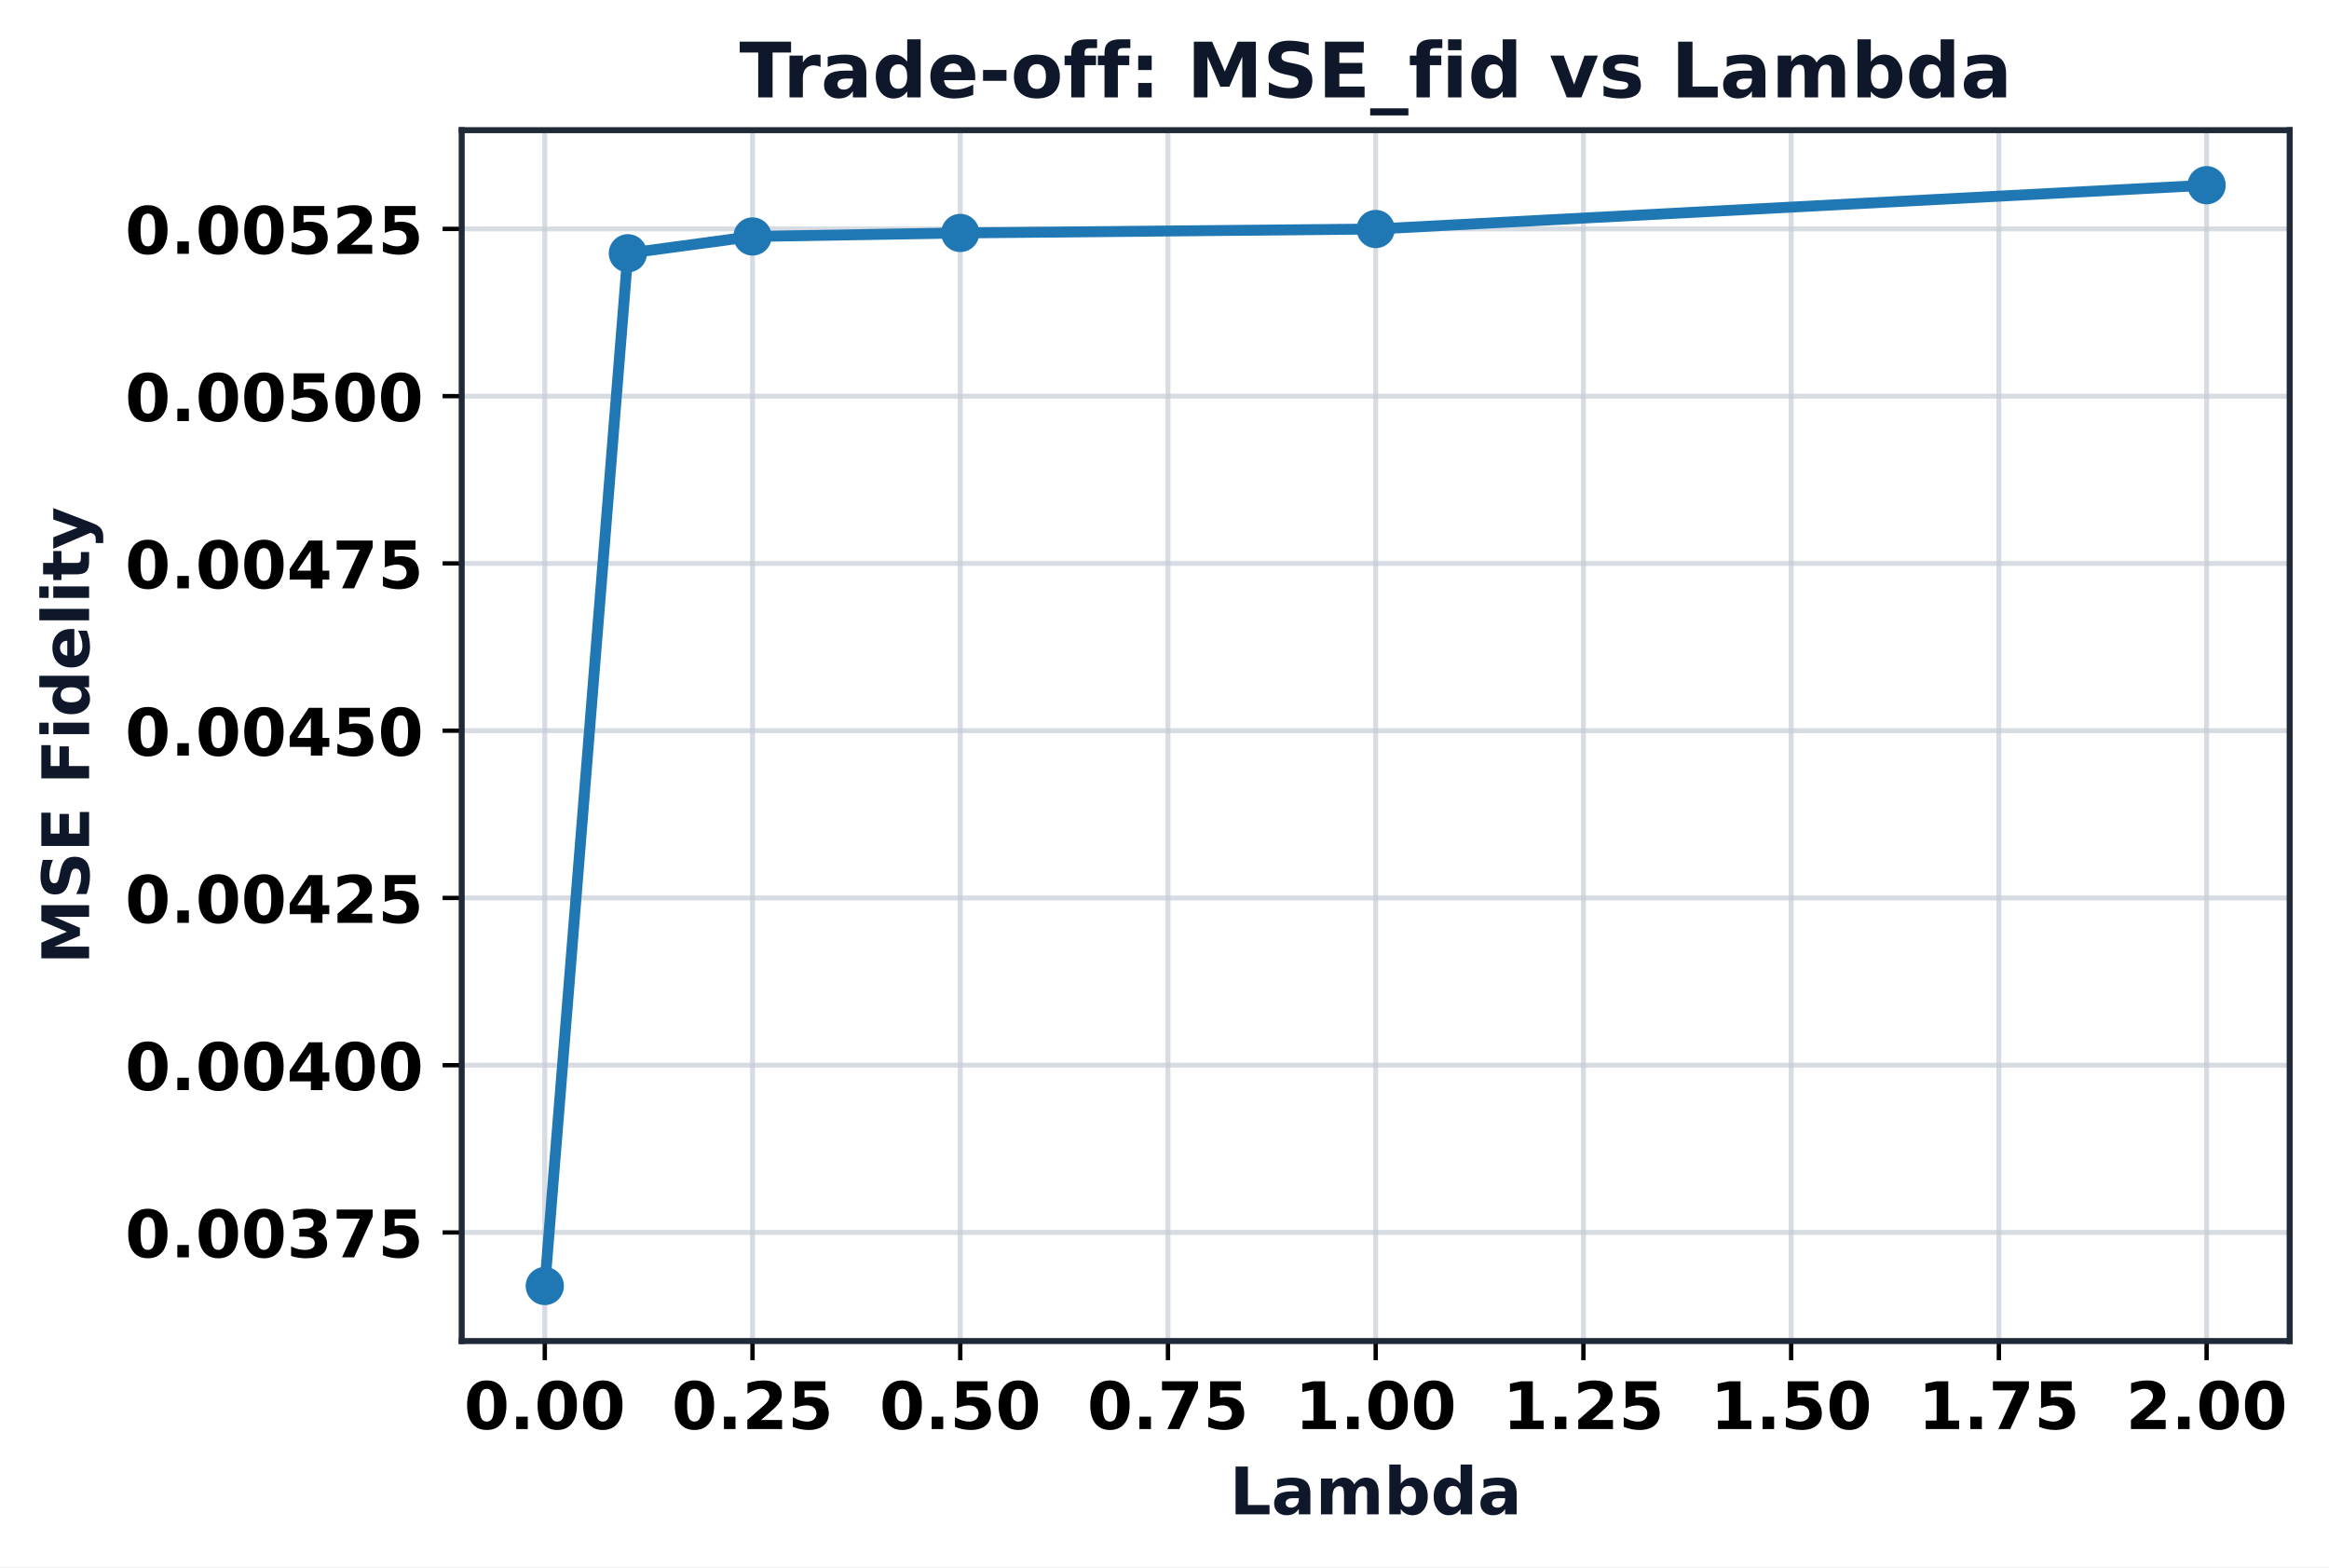
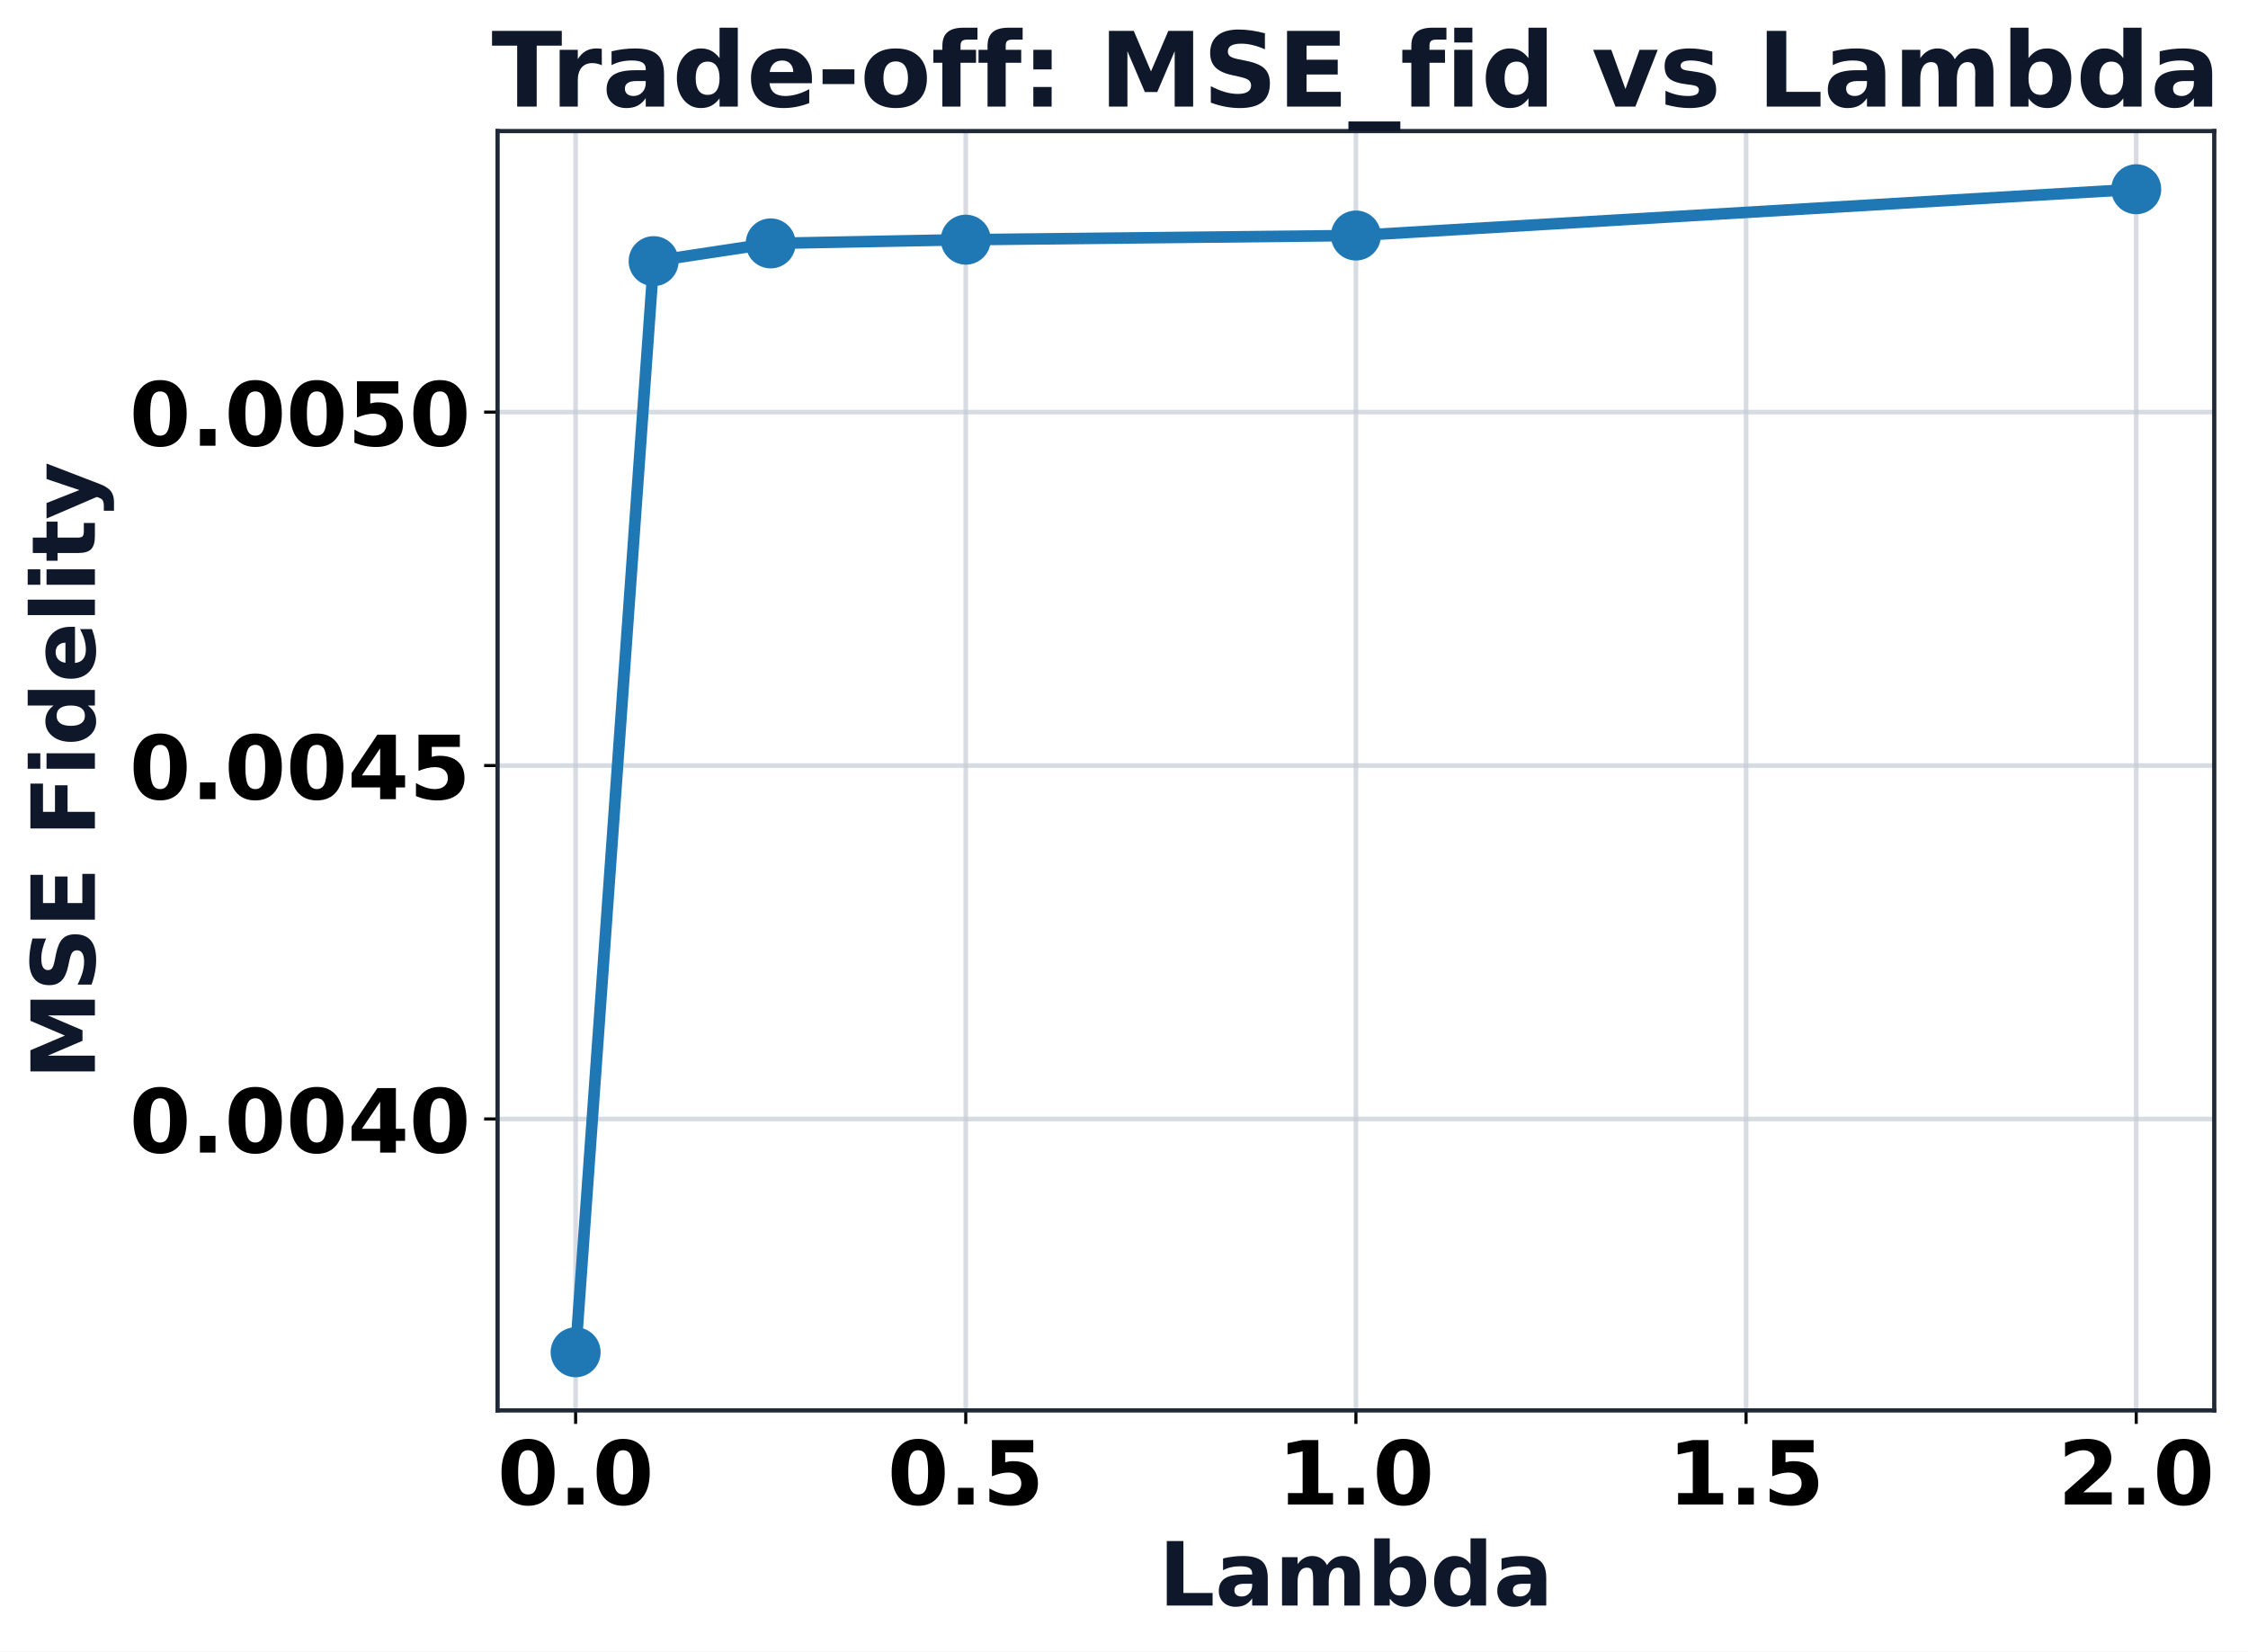
- <svg xmlns="http://www.w3.org/2000/svg" xmlns:xlink="http://www.w3.org/1999/xlink" width="426.562pt" height="287.025pt" viewBox="0 0 426.562 287.025" version="1.1">
+ <svg xmlns="http://www.w3.org/2000/svg" xmlns:xlink="http://www.w3.org/1999/xlink" width="584.566pt" height="429.441pt" viewBox="0 0 584.566 429.441" version="1.1">
  <defs>
    <style type="text/css">*{stroke-linejoin: round; stroke-linecap: butt}</style>
  </defs>
  <g id="figure_1">
    <g id="patch_1">
-       <path d="M 0 287.025  L 426.562 287.025  L 426.562 0  L 0 0  z " style="fill: #ffffff" />
+       <path d="M 0 429.441  L 584.566 429.441  L 584.566 0  L 0 0  z " style="fill: #ffffff" />
    </g>
    <g id="axes_1">
      <g id="patch_2">
-         <path d="M 84.562 245.598  L 419.362 245.598  L 419.362 23.838  L 84.562 23.838  z " style="fill: #ffffff" />
+         <path d="M 129.391 366.722  L 575.791 366.722  L 575.791 34.082  L 129.391 34.082  z " style="fill: #ffffff" />
      </g>
      <g id="matplotlib.axis_1">
        <g id="xtick_1">
          <g id="line2d_1">
-             <path d="M 99.78 245.598  L 99.78 23.838  " clip-path="url(#p4b51db85ae)" style="fill: none; stroke: #c7ccd6; stroke-opacity: 0.7; stroke-width: 0.9; stroke-linecap: square" />
+             <path d="M 149.682 366.722  L 149.682 34.082  " clip-path="url(#p6dc5adf697)" style="fill: none; stroke: #c7ccd6; stroke-opacity: 0.7; stroke-width: 1.2; stroke-linecap: square" />
          </g>
          <g id="line2d_2">
            <defs>
-               <path id="m87df1911d0" d="M 0 0  L 0 3.5  " style="stroke: #000000; stroke-width: 0.8" />
+               <path id="mb3f5d8e311" d="M 0 0  L 0 3.5  " style="stroke: #000000; stroke-width: 0.8" />
            </defs>
            <g>
-               <use xlink:href="#m87df1911d0" x="99.78" y="245.598" style="stroke: #000000; stroke-width: 0.8" />
+               <use xlink:href="#mb3f5d8e311" x="149.682" y="366.722" style="stroke: #000000; stroke-width: 0.8" />
            </g>
          </g>
          <g id="text_1">
-             <g transform="translate(84.97693 261.7159) scale(0.12 -0.12)">
+             <g transform="translate(129.3104 391.1983) scale(0.23 -0.23)">
              <defs>
                <path id="DejaVuSans-Bold-30" d="M 2944 2338  Q 2944 3213 2780 3570  Q 2616 3928 2228 3928  Q 1841 3928 1675 3570  Q 1509 3213 1509 2338  Q 1509 1453 1675 1090  Q 1841 728 2228 728  Q 2613 728 2778 1090  Q 2944 1453 2944 2338  z M 4147 2328  Q 4147 1169 3647 539  Q 3147 -91 2228 -91  Q 1306 -91 806 539  Q 306 1169 306 2328  Q 306 3491 806 4120  Q 1306 4750 2228 4750  Q 3147 4750 3647 4120  Q 4147 3491 4147 2328  z " transform="scale(0.015625)" />
                <path id="DejaVuSans-Bold-2e" d="M 653 1209  L 1778 1209  L 1778 0  L 653 0  L 653 1209  z " transform="scale(0.015625)" />
              </defs>
              <use xlink:href="#DejaVuSans-Bold-30" />
              <use xlink:href="#DejaVuSans-Bold-2e" transform="translate(69.58008 0)" />
              <use xlink:href="#DejaVuSans-Bold-30" transform="translate(107.5684 0)" />
-               <use xlink:href="#DejaVuSans-Bold-30" transform="translate(177.1484 0)" />
            </g>
          </g>
        </g>
        <g id="xtick_2">
          <g id="line2d_3">
-             <path d="M 137.826 245.598  L 137.826 23.838  " clip-path="url(#p4b51db85ae)" style="fill: none; stroke: #c7ccd6; stroke-opacity: 0.7; stroke-width: 0.9; stroke-linecap: square" />
+             <path d="M 251.136 366.722  L 251.136 34.082  " clip-path="url(#p6dc5adf697)" style="fill: none; stroke: #c7ccd6; stroke-opacity: 0.7; stroke-width: 1.2; stroke-linecap: square" />
          </g>
          <g id="line2d_4">
            <g>
-               <use xlink:href="#m87df1911d0" x="137.826" y="245.598" style="stroke: #000000; stroke-width: 0.8" />
+               <use xlink:href="#mb3f5d8e311" x="251.136" y="366.722" style="stroke: #000000; stroke-width: 0.8" />
            </g>
          </g>
          <g id="text_2">
-             <g transform="translate(123.0224 261.7159) scale(0.12 -0.12)">
-               <defs>
-                 <path id="DejaVuSans-Bold-32" d="M 1844 884  L 3897 884  L 3897 0  L 506 0  L 506 884  L 2209 2388  Q 2438 2594 2547 2791  Q 2656 2988 2656 3200  Q 2656 3528 2436 3728  Q 2216 3928 1850 3928  Q 1569 3928 1234 3808  Q 900 3688 519 3450  L 519 4475  Q 925 4609 1322 4679  Q 1719 4750 2100 4750  Q 2938 4750 3402 4381  Q 3866 4013 3866 3353  Q 3866 2972 3669 2642  Q 3472 2313 2841 1759  L 1844 884  z " transform="scale(0.015625)" />
+             <g transform="translate(230.7649 391.1983) scale(0.23 -0.23)">
+               <defs>
                <path id="DejaVuSans-Bold-35" d="M 678 4666  L 3669 4666  L 3669 3781  L 1638 3781  L 1638 3059  Q 1775 3097 1914 3117  Q 2053 3138 2203 3138  Q 3056 3138 3531 2711  Q 4006 2284 4006 1522  Q 4006 766 3489 337  Q 2972 -91 2053 -91  Q 1656 -91 1267 -14  Q 878 63 494 219  L 494 1166  Q 875 947 1217 837  Q 1559 728 1863 728  Q 2300 728 2551 942  Q 2803 1156 2803 1522  Q 2803 1891 2551 2103  Q 2300 2316 1863 2316  Q 1603 2316 1309 2248  Q 1016 2181 678 2041  L 678 4666  z " transform="scale(0.015625)" />
              </defs>
              <use xlink:href="#DejaVuSans-Bold-30" />
              <use xlink:href="#DejaVuSans-Bold-2e" transform="translate(69.58008 0)" />
-               <use xlink:href="#DejaVuSans-Bold-32" transform="translate(107.5684 0)" />
-               <use xlink:href="#DejaVuSans-Bold-35" transform="translate(177.1484 0)" />
+               <use xlink:href="#DejaVuSans-Bold-35" transform="translate(107.5684 0)" />
            </g>
          </g>
        </g>
        <g id="xtick_3">
          <g id="line2d_5">
-             <path d="M 175.871 245.598  L 175.871 23.838  " clip-path="url(#p4b51db85ae)" style="fill: none; stroke: #c7ccd6; stroke-opacity: 0.7; stroke-width: 0.9; stroke-linecap: square" />
+             <path d="M 352.591 366.722  L 352.591 34.082  " clip-path="url(#p6dc5adf697)" style="fill: none; stroke: #c7ccd6; stroke-opacity: 0.7; stroke-width: 1.2; stroke-linecap: square" />
          </g>
          <g id="line2d_6">
            <g>
-               <use xlink:href="#m87df1911d0" x="175.871" y="245.598" style="stroke: #000000; stroke-width: 0.8" />
+               <use xlink:href="#mb3f5d8e311" x="352.591" y="366.722" style="stroke: #000000; stroke-width: 0.8" />
            </g>
          </g>
          <g id="text_3">
-             <g transform="translate(161.0678 261.7159) scale(0.12 -0.12)">
-               <use xlink:href="#DejaVuSans-Bold-30" />
-               <use xlink:href="#DejaVuSans-Bold-2e" transform="translate(69.58008 0)" />
-               <use xlink:href="#DejaVuSans-Bold-35" transform="translate(107.5684 0)" />
-               <use xlink:href="#DejaVuSans-Bold-30" transform="translate(177.1484 0)" />
+             <g transform="translate(332.2195 391.1983) scale(0.23 -0.23)">
+               <defs>
+                 <path id="DejaVuSans-Bold-31" d="M 750 831  L 1813 831  L 1813 3847  L 722 3622  L 722 4441  L 1806 4666  L 2950 4666  L 2950 831  L 4013 831  L 4013 0  L 750 0  L 750 831  z " transform="scale(0.015625)" />
+               </defs>
+               <use xlink:href="#DejaVuSans-Bold-31" />
+               <use xlink:href="#DejaVuSans-Bold-2e" transform="translate(69.58008 0)" />
+               <use xlink:href="#DejaVuSans-Bold-30" transform="translate(107.5684 0)" />
            </g>
          </g>
        </g>
        <g id="xtick_4">
          <g id="line2d_7">
-             <path d="M 213.916 245.598  L 213.916 23.838  " clip-path="url(#p4b51db85ae)" style="fill: none; stroke: #c7ccd6; stroke-opacity: 0.7; stroke-width: 0.9; stroke-linecap: square" />
+             <path d="M 454.045 366.722  L 454.045 34.082  " clip-path="url(#p6dc5adf697)" style="fill: none; stroke: #c7ccd6; stroke-opacity: 0.7; stroke-width: 1.2; stroke-linecap: square" />
          </g>
          <g id="line2d_8">
            <g>
-               <use xlink:href="#m87df1911d0" x="213.916" y="245.598" style="stroke: #000000; stroke-width: 0.8" />
+               <use xlink:href="#mb3f5d8e311" x="454.045" y="366.722" style="stroke: #000000; stroke-width: 0.8" />
            </g>
          </g>
          <g id="text_4">
-             <g transform="translate(199.1133 261.7159) scale(0.12 -0.12)">
-               <defs>
-                 <path id="DejaVuSans-Bold-37" d="M 428 4666  L 3944 4666  L 3944 3988  L 2125 0  L 953 0  L 2675 3781  L 428 3781  L 428 4666  z " transform="scale(0.015625)" />
-               </defs>
-               <use xlink:href="#DejaVuSans-Bold-30" />
-               <use xlink:href="#DejaVuSans-Bold-2e" transform="translate(69.58008 0)" />
-               <use xlink:href="#DejaVuSans-Bold-37" transform="translate(107.5684 0)" />
-               <use xlink:href="#DejaVuSans-Bold-35" transform="translate(177.1484 0)" />
+             <g transform="translate(433.674 391.1983) scale(0.23 -0.23)">
+               <use xlink:href="#DejaVuSans-Bold-31" />
+               <use xlink:href="#DejaVuSans-Bold-2e" transform="translate(69.58008 0)" />
+               <use xlink:href="#DejaVuSans-Bold-35" transform="translate(107.5684 0)" />
            </g>
          </g>
        </g>
        <g id="xtick_5">
          <g id="line2d_9">
-             <path d="M 251.962 245.598  L 251.962 23.838  " clip-path="url(#p4b51db85ae)" style="fill: none; stroke: #c7ccd6; stroke-opacity: 0.7; stroke-width: 0.9; stroke-linecap: square" />
+             <path d="M 555.5 366.722  L 555.5 34.082  " clip-path="url(#p6dc5adf697)" style="fill: none; stroke: #c7ccd6; stroke-opacity: 0.7; stroke-width: 1.2; stroke-linecap: square" />
          </g>
          <g id="line2d_10">
            <g>
-               <use xlink:href="#m87df1911d0" x="251.962" y="245.598" style="stroke: #000000; stroke-width: 0.8" />
+               <use xlink:href="#mb3f5d8e311" x="555.5" y="366.722" style="stroke: #000000; stroke-width: 0.8" />
            </g>
          </g>
          <g id="text_5">
-             <g transform="translate(237.1587 261.7159) scale(0.12 -0.12)">
-               <defs>
-                 <path id="DejaVuSans-Bold-31" d="M 750 831  L 1813 831  L 1813 3847  L 722 3622  L 722 4441  L 1806 4666  L 2950 4666  L 2950 831  L 4013 831  L 4013 0  L 750 0  L 750 831  z " transform="scale(0.015625)" />
-               </defs>
-               <use xlink:href="#DejaVuSans-Bold-31" />
-               <use xlink:href="#DejaVuSans-Bold-2e" transform="translate(69.58008 0)" />
-               <use xlink:href="#DejaVuSans-Bold-30" transform="translate(107.5684 0)" />
-               <use xlink:href="#DejaVuSans-Bold-30" transform="translate(177.1484 0)" />
-             </g>
-           </g>
-         </g>
-         <g id="xtick_6">
-           <g id="line2d_11">
-             <path d="M 290.007 245.598  L 290.007 23.838  " clip-path="url(#p4b51db85ae)" style="fill: none; stroke: #c7ccd6; stroke-opacity: 0.7; stroke-width: 0.9; stroke-linecap: square" />
-           </g>
-           <g id="line2d_12">
-             <g>
-               <use xlink:href="#m87df1911d0" x="290.007" y="245.598" style="stroke: #000000; stroke-width: 0.8" />
-             </g>
-           </g>
-           <g id="text_6">
-             <g transform="translate(275.2042 261.7159) scale(0.12 -0.12)">
-               <use xlink:href="#DejaVuSans-Bold-31" />
-               <use xlink:href="#DejaVuSans-Bold-2e" transform="translate(69.58008 0)" />
-               <use xlink:href="#DejaVuSans-Bold-32" transform="translate(107.5684 0)" />
-               <use xlink:href="#DejaVuSans-Bold-35" transform="translate(177.1484 0)" />
-             </g>
-           </g>
-         </g>
-         <g id="xtick_7">
-           <g id="line2d_13">
-             <path d="M 328.053 245.598  L 328.053 23.838  " clip-path="url(#p4b51db85ae)" style="fill: none; stroke: #c7ccd6; stroke-opacity: 0.7; stroke-width: 0.9; stroke-linecap: square" />
-           </g>
-           <g id="line2d_14">
-             <g>
-               <use xlink:href="#m87df1911d0" x="328.053" y="245.598" style="stroke: #000000; stroke-width: 0.8" />
-             </g>
-           </g>
-           <g id="text_7">
-             <g transform="translate(313.2497 261.7159) scale(0.12 -0.12)">
-               <use xlink:href="#DejaVuSans-Bold-31" />
-               <use xlink:href="#DejaVuSans-Bold-2e" transform="translate(69.58008 0)" />
-               <use xlink:href="#DejaVuSans-Bold-35" transform="translate(107.5684 0)" />
-               <use xlink:href="#DejaVuSans-Bold-30" transform="translate(177.1484 0)" />
-             </g>
-           </g>
-         </g>
-         <g id="xtick_8">
-           <g id="line2d_15">
-             <path d="M 366.098 245.598  L 366.098 23.838  " clip-path="url(#p4b51db85ae)" style="fill: none; stroke: #c7ccd6; stroke-opacity: 0.7; stroke-width: 0.9; stroke-linecap: square" />
-           </g>
-           <g id="line2d_16">
-             <g>
-               <use xlink:href="#m87df1911d0" x="366.098" y="245.598" style="stroke: #000000; stroke-width: 0.8" />
-             </g>
-           </g>
-           <g id="text_8">
-             <g transform="translate(351.2951 261.7159) scale(0.12 -0.12)">
-               <use xlink:href="#DejaVuSans-Bold-31" />
-               <use xlink:href="#DejaVuSans-Bold-2e" transform="translate(69.58008 0)" />
-               <use xlink:href="#DejaVuSans-Bold-37" transform="translate(107.5684 0)" />
-               <use xlink:href="#DejaVuSans-Bold-35" transform="translate(177.1484 0)" />
-             </g>
-           </g>
-         </g>
-         <g id="xtick_9">
-           <g id="line2d_17">
-             <path d="M 404.144 245.598  L 404.144 23.838  " clip-path="url(#p4b51db85ae)" style="fill: none; stroke: #c7ccd6; stroke-opacity: 0.7; stroke-width: 0.9; stroke-linecap: square" />
-           </g>
-           <g id="line2d_18">
-             <g>
-               <use xlink:href="#m87df1911d0" x="404.144" y="245.598" style="stroke: #000000; stroke-width: 0.8" />
-             </g>
-           </g>
-           <g id="text_9">
-             <g transform="translate(389.3406 261.7159) scale(0.12 -0.12)">
+             <g transform="translate(535.1285 391.1983) scale(0.23 -0.23)">
+               <defs>
+                 <path id="DejaVuSans-Bold-32" d="M 1844 884  L 3897 884  L 3897 0  L 506 0  L 506 884  L 2209 2388  Q 2438 2594 2547 2791  Q 2656 2988 2656 3200  Q 2656 3528 2436 3728  Q 2216 3928 1850 3928  Q 1569 3928 1234 3808  Q 900 3688 519 3450  L 519 4475  Q 925 4609 1322 4679  Q 1719 4750 2100 4750  Q 2938 4750 3402 4381  Q 3866 4013 3866 3353  Q 3866 2972 3669 2642  Q 3472 2313 2841 1759  L 1844 884  z " transform="scale(0.015625)" />
+               </defs>
              <use xlink:href="#DejaVuSans-Bold-32" />
              <use xlink:href="#DejaVuSans-Bold-2e" transform="translate(69.58008 0)" />
              <use xlink:href="#DejaVuSans-Bold-30" transform="translate(107.5684 0)" />
-               <use xlink:href="#DejaVuSans-Bold-30" transform="translate(177.1484 0)" />
-             </g>
-           </g>
-         </g>
-         <g id="text_10">
-           <g style="fill: #0f172a" transform="translate(225.1991 277.3297) scale(0.12 -0.12)">
+             </g>
+           </g>
+         </g>
+         <g id="text_6">
+           <g style="fill: #0f172a" transform="translate(301.2952 417.458) scale(0.23 -0.23)">
            <defs>
              <path id="DejaVuSans-Bold-4c" d="M 588 4666  L 1791 4666  L 1791 909  L 3903 909  L 3903 0  L 588 0  L 588 4666  z " transform="scale(0.015625)" />
              <path id="DejaVuSans-Bold-61" d="M 2106 1575  Q 1756 1575 1579 1456  Q 1403 1338 1403 1106  Q 1403 894 1545 773  Q 1688 653 1941 653  Q 2256 653 2472 879  Q 2688 1106 2688 1447  L 2688 1575  L 2106 1575  z M 3816 1997  L 3816 0  L 2688 0  L 2688 519  Q 2463 200 2181 54  Q 1900 -91 1497 -91  Q 953 -91 614 226  Q 275 544 275 1050  Q 275 1666 698 1953  Q 1122 2241 2028 2241  L 2688 2241  L 2688 2328  Q 2688 2594 2478 2717  Q 2269 2841 1825 2841  Q 1466 2841 1156 2769  Q 847 2697 581 2553  L 581 3406  Q 941 3494 1303 3539  Q 1666 3584 2028 3584  Q 2975 3584 3395 3211  Q 3816 2838 3816 1997  z " transform="scale(0.015625)" />
              <path id="DejaVuSans-Bold-6d" d="M 3781 2919  Q 3994 3244 4286 3414  Q 4578 3584 4928 3584  Q 5531 3584 5847 3212  Q 6163 2841 6163 2131  L 6163 0  L 5038 0  L 5038 1825  Q 5041 1866 5042 1909  Q 5044 1953 5044 2034  Q 5044 2406 4934 2573  Q 4825 2741 4581 2741  Q 4263 2741 4089 2478  Q 3916 2216 3909 1719  L 3909 0  L 2784 0  L 2784 1825  Q 2784 2406 2684 2573  Q 2584 2741 2328 2741  Q 2006 2741 1831 2477  Q 1656 2213 1656 1722  L 1656 0  L 531 0  L 531 3500  L 1656 3500  L 1656 2988  Q 1863 3284 2130 3434  Q 2397 3584 2719 3584  Q 3081 3584 3359 3409  Q 3638 3234 3781 2919  z " transform="scale(0.015625)" />
              <path id="DejaVuSans-Bold-62" d="M 2400 722  Q 2759 722 2948 984  Q 3138 1247 3138 1747  Q 3138 2247 2948 2509  Q 2759 2772 2400 2772  Q 2041 2772 1848 2508  Q 1656 2244 1656 1747  Q 1656 1250 1848 986  Q 2041 722 2400 722  z M 1656 2988  Q 1888 3294 2169 3439  Q 2450 3584 2816 3584  Q 3463 3584 3878 3070  Q 4294 2556 4294 1747  Q 4294 938 3878 423  Q 3463 -91 2816 -91  Q 2450 -91 2169 54  Q 1888 200 1656 506  L 1656 0  L 538 0  L 538 4863  L 1656 4863  L 1656 2988  z " transform="scale(0.015625)" />
              <path id="DejaVuSans-Bold-64" d="M 2919 2988  L 2919 4863  L 4044 4863  L 4044 0  L 2919 0  L 2919 506  Q 2688 197 2409 53  Q 2131 -91 1766 -91  Q 1119 -91 703 423  Q 288 938 288 1747  Q 288 2556 703 3070  Q 1119 3584 1766 3584  Q 2128 3584 2408 3439  Q 2688 3294 2919 2988  z M 2181 722  Q 2541 722 2730 984  Q 2919 1247 2919 1747  Q 2919 2247 2730 2509  Q 2541 2772 2181 2772  Q 1825 2772 1636 2509  Q 1447 2247 1447 1747  Q 1447 1247 1636 984  Q 1825 722 2181 722  z " transform="scale(0.015625)" />
            </defs>
            <use xlink:href="#DejaVuSans-Bold-4c" />
            <use xlink:href="#DejaVuSans-Bold-61" transform="translate(63.7207 0)" />
            <use xlink:href="#DejaVuSans-Bold-6d" transform="translate(131.2012 0)" />
            <use xlink:href="#DejaVuSans-Bold-62" transform="translate(235.4004 0)" />
            <use xlink:href="#DejaVuSans-Bold-64" transform="translate(306.9824 0)" />
            <use xlink:href="#DejaVuSans-Bold-61" transform="translate(378.5645 0)" />
          </g>
        </g>
      </g>
      <g id="matplotlib.axis_2">
        <g id="ytick_1">
-           <g id="line2d_19">
-             <path d="M 84.562 225.71  L 419.362 225.71  " clip-path="url(#p4b51db85ae)" style="fill: none; stroke: #c7ccd6; stroke-opacity: 0.7; stroke-width: 0.9; stroke-linecap: square" />
-           </g>
-           <g id="line2d_20">
+           <g id="line2d_11">
+             <path d="M 129.391 290.944  L 575.791 290.944  " clip-path="url(#p6dc5adf697)" style="fill: none; stroke: #c7ccd6; stroke-opacity: 0.7; stroke-width: 1.2; stroke-linecap: square" />
+           </g>
+           <g id="line2d_12">
            <defs>
-               <path id="me443aa9f15" d="M 0 0  L -3.5 0  " style="stroke: #000000; stroke-width: 0.8" />
+               <path id="mc81169e235" d="M 0 0  L -3.5 0  " style="stroke: #000000; stroke-width: 0.8" />
            </defs>
            <g>
-               <use xlink:href="#me443aa9f15" x="84.562" y="225.71" style="stroke: #000000; stroke-width: 0.8" />
-             </g>
-           </g>
-           <g id="text_11">
-             <g transform="translate(22.9075 230.2694) scale(0.12 -0.12)">
-               <defs>
-                 <path id="DejaVuSans-Bold-33" d="M 2981 2516  Q 3453 2394 3698 2092  Q 3944 1791 3944 1325  Q 3944 631 3412 270  Q 2881 -91 1863 -91  Q 1503 -91 1142 -33  Q 781 25 428 141  L 428 1069  Q 766 900 1098 814  Q 1431 728 1753 728  Q 2231 728 2486 893  Q 2741 1059 2741 1369  Q 2741 1688 2480 1852  Q 2219 2016 1709 2016  L 1228 2016  L 1228 2791  L 1734 2791  Q 2188 2791 2409 2933  Q 2631 3075 2631 3366  Q 2631 3634 2415 3781  Q 2200 3928 1806 3928  Q 1516 3928 1219 3862  Q 922 3797 628 3669  L 628 4550  Q 984 4650 1334 4700  Q 1684 4750 2022 4750  Q 2931 4750 3382 4451  Q 3834 4153 3834 3553  Q 3834 3144 3618 2883  Q 3403 2622 2981 2516  z " transform="scale(0.015625)" />
-               </defs>
-               <use xlink:href="#DejaVuSans-Bold-30" />
-               <use xlink:href="#DejaVuSans-Bold-2e" transform="translate(69.58008 0)" />
-               <use xlink:href="#DejaVuSans-Bold-30" transform="translate(107.5684 0)" />
-               <use xlink:href="#DejaVuSans-Bold-30" transform="translate(177.1484 0)" />
-               <use xlink:href="#DejaVuSans-Bold-33" transform="translate(246.7285 0)" />
-               <use xlink:href="#DejaVuSans-Bold-37" transform="translate(316.3086 0)" />
-               <use xlink:href="#DejaVuSans-Bold-35" transform="translate(385.8887 0)" />
-             </g>
-           </g>
-         </g>
-         <g id="ytick_2">
-           <g id="line2d_21">
-             <path d="M 84.562 195.079  L 419.362 195.079  " clip-path="url(#p4b51db85ae)" style="fill: none; stroke: #c7ccd6; stroke-opacity: 0.7; stroke-width: 0.9; stroke-linecap: square" />
-           </g>
-           <g id="line2d_22">
-             <g>
-               <use xlink:href="#me443aa9f15" x="84.562" y="195.079" style="stroke: #000000; stroke-width: 0.8" />
-             </g>
-           </g>
-           <g id="text_12">
-             <g transform="translate(22.9075 199.638) scale(0.12 -0.12)">
+               <use xlink:href="#mc81169e235" x="129.391" y="290.944" style="stroke: #000000; stroke-width: 0.8" />
+             </g>
+           </g>
+           <g id="text_7">
+             <g transform="translate(33.63938 299.6817) scale(0.23 -0.23)">
              <defs>
                <path id="DejaVuSans-Bold-34" d="M 2356 3675  L 1038 1722  L 2356 1722  L 2356 3675  z M 2156 4666  L 3494 4666  L 3494 1722  L 4159 1722  L 4159 850  L 3494 850  L 3494 0  L 2356 0  L 2356 850  L 288 850  L 288 1881  L 2156 4666  z " transform="scale(0.015625)" />
              </defs>
              <use xlink:href="#DejaVuSans-Bold-30" />
              <use xlink:href="#DejaVuSans-Bold-2e" transform="translate(69.58008 0)" />
              <use xlink:href="#DejaVuSans-Bold-30" transform="translate(107.5684 0)" />
              <use xlink:href="#DejaVuSans-Bold-30" transform="translate(177.1484 0)" />
              <use xlink:href="#DejaVuSans-Bold-34" transform="translate(246.7285 0)" />
              <use xlink:href="#DejaVuSans-Bold-30" transform="translate(316.3086 0)" />
-               <use xlink:href="#DejaVuSans-Bold-30" transform="translate(385.8887 0)" />
-             </g>
-           </g>
-         </g>
-         <g id="ytick_3">
-           <g id="line2d_23">
-             <path d="M 84.562 164.448  L 419.362 164.448  " clip-path="url(#p4b51db85ae)" style="fill: none; stroke: #c7ccd6; stroke-opacity: 0.7; stroke-width: 0.9; stroke-linecap: square" />
-           </g>
-           <g id="line2d_24">
-             <g>
-               <use xlink:href="#me443aa9f15" x="84.562" y="164.448" style="stroke: #000000; stroke-width: 0.8" />
-             </g>
-           </g>
-           <g id="text_13">
-             <g transform="translate(22.9075 169.0066) scale(0.12 -0.12)">
-               <use xlink:href="#DejaVuSans-Bold-30" />
-               <use xlink:href="#DejaVuSans-Bold-2e" transform="translate(69.58008 0)" />
-               <use xlink:href="#DejaVuSans-Bold-30" transform="translate(107.5684 0)" />
-               <use xlink:href="#DejaVuSans-Bold-30" transform="translate(177.1484 0)" />
-               <use xlink:href="#DejaVuSans-Bold-34" transform="translate(246.7285 0)" />
-               <use xlink:href="#DejaVuSans-Bold-32" transform="translate(316.3086 0)" />
-               <use xlink:href="#DejaVuSans-Bold-35" transform="translate(385.8887 0)" />
-             </g>
-           </g>
-         </g>
-         <g id="ytick_4">
-           <g id="line2d_25">
-             <path d="M 84.562 133.816  L 419.362 133.816  " clip-path="url(#p4b51db85ae)" style="fill: none; stroke: #c7ccd6; stroke-opacity: 0.7; stroke-width: 0.9; stroke-linecap: square" />
-           </g>
-           <g id="line2d_26">
-             <g>
-               <use xlink:href="#me443aa9f15" x="84.562" y="133.816" style="stroke: #000000; stroke-width: 0.8" />
-             </g>
-           </g>
-           <g id="text_14">
-             <g transform="translate(22.9075 138.3752) scale(0.12 -0.12)">
+             </g>
+           </g>
+         </g>
+         <g id="ytick_2">
+           <g id="line2d_13">
+             <path d="M 129.391 199.049  L 575.791 199.049  " clip-path="url(#p6dc5adf697)" style="fill: none; stroke: #c7ccd6; stroke-opacity: 0.7; stroke-width: 1.2; stroke-linecap: square" />
+           </g>
+           <g id="line2d_14">
+             <g>
+               <use xlink:href="#mc81169e235" x="129.391" y="199.049" style="stroke: #000000; stroke-width: 0.8" />
+             </g>
+           </g>
+           <g id="text_8">
+             <g transform="translate(33.63938 207.7875) scale(0.23 -0.23)">
              <use xlink:href="#DejaVuSans-Bold-30" />
              <use xlink:href="#DejaVuSans-Bold-2e" transform="translate(69.58008 0)" />
              <use xlink:href="#DejaVuSans-Bold-30" transform="translate(107.5684 0)" />
              <use xlink:href="#DejaVuSans-Bold-30" transform="translate(177.1484 0)" />
              <use xlink:href="#DejaVuSans-Bold-34" transform="translate(246.7285 0)" />
              <use xlink:href="#DejaVuSans-Bold-35" transform="translate(316.3086 0)" />
-               <use xlink:href="#DejaVuSans-Bold-30" transform="translate(385.8887 0)" />
-             </g>
-           </g>
-         </g>
-         <g id="ytick_5">
-           <g id="line2d_27">
-             <path d="M 84.562 103.185  L 419.362 103.185  " clip-path="url(#p4b51db85ae)" style="fill: none; stroke: #c7ccd6; stroke-opacity: 0.7; stroke-width: 0.9; stroke-linecap: square" />
-           </g>
-           <g id="line2d_28">
-             <g>
-               <use xlink:href="#me443aa9f15" x="84.562" y="103.185" style="stroke: #000000; stroke-width: 0.8" />
-             </g>
-           </g>
-           <g id="text_15">
-             <g transform="translate(22.9075 107.7438) scale(0.12 -0.12)">
-               <use xlink:href="#DejaVuSans-Bold-30" />
-               <use xlink:href="#DejaVuSans-Bold-2e" transform="translate(69.58008 0)" />
-               <use xlink:href="#DejaVuSans-Bold-30" transform="translate(107.5684 0)" />
-               <use xlink:href="#DejaVuSans-Bold-30" transform="translate(177.1484 0)" />
-               <use xlink:href="#DejaVuSans-Bold-34" transform="translate(246.7285 0)" />
-               <use xlink:href="#DejaVuSans-Bold-37" transform="translate(316.3086 0)" />
-               <use xlink:href="#DejaVuSans-Bold-35" transform="translate(385.8887 0)" />
-             </g>
-           </g>
-         </g>
-         <g id="ytick_6">
-           <g id="line2d_29">
-             <path d="M 84.562 72.553  L 419.362 72.553  " clip-path="url(#p4b51db85ae)" style="fill: none; stroke: #c7ccd6; stroke-opacity: 0.7; stroke-width: 0.9; stroke-linecap: square" />
-           </g>
-           <g id="line2d_30">
-             <g>
-               <use xlink:href="#me443aa9f15" x="84.562" y="72.553" style="stroke: #000000; stroke-width: 0.8" />
-             </g>
-           </g>
-           <g id="text_16">
-             <g transform="translate(22.9075 77.11239) scale(0.12 -0.12)">
+             </g>
+           </g>
+         </g>
+         <g id="ytick_3">
+           <g id="line2d_15">
+             <path d="M 129.391 107.155  L 575.791 107.155  " clip-path="url(#p6dc5adf697)" style="fill: none; stroke: #c7ccd6; stroke-opacity: 0.7; stroke-width: 1.2; stroke-linecap: square" />
+           </g>
+           <g id="line2d_16">
+             <g>
+               <use xlink:href="#mc81169e235" x="129.391" y="107.155" style="stroke: #000000; stroke-width: 0.8" />
+             </g>
+           </g>
+           <g id="text_9">
+             <g transform="translate(33.63938 115.8933) scale(0.23 -0.23)">
              <use xlink:href="#DejaVuSans-Bold-30" />
              <use xlink:href="#DejaVuSans-Bold-2e" transform="translate(69.58008 0)" />
              <use xlink:href="#DejaVuSans-Bold-30" transform="translate(107.5684 0)" />
              <use xlink:href="#DejaVuSans-Bold-30" transform="translate(177.1484 0)" />
              <use xlink:href="#DejaVuSans-Bold-35" transform="translate(246.7285 0)" />
              <use xlink:href="#DejaVuSans-Bold-30" transform="translate(316.3086 0)" />
-               <use xlink:href="#DejaVuSans-Bold-30" transform="translate(385.8887 0)" />
-             </g>
-           </g>
-         </g>
-         <g id="ytick_7">
-           <g id="line2d_31">
-             <path d="M 84.562 41.922  L 419.362 41.922  " clip-path="url(#p4b51db85ae)" style="fill: none; stroke: #c7ccd6; stroke-opacity: 0.7; stroke-width: 0.9; stroke-linecap: square" />
-           </g>
-           <g id="line2d_32">
-             <g>
-               <use xlink:href="#me443aa9f15" x="84.562" y="41.922" style="stroke: #000000; stroke-width: 0.8" />
-             </g>
-           </g>
-           <g id="text_17">
-             <g transform="translate(22.9075 46.48099) scale(0.12 -0.12)">
-               <use xlink:href="#DejaVuSans-Bold-30" />
-               <use xlink:href="#DejaVuSans-Bold-2e" transform="translate(69.58008 0)" />
-               <use xlink:href="#DejaVuSans-Bold-30" transform="translate(107.5684 0)" />
-               <use xlink:href="#DejaVuSans-Bold-30" transform="translate(177.1484 0)" />
-               <use xlink:href="#DejaVuSans-Bold-35" transform="translate(246.7285 0)" />
-               <use xlink:href="#DejaVuSans-Bold-32" transform="translate(316.3086 0)" />
-               <use xlink:href="#DejaVuSans-Bold-35" transform="translate(385.8887 0)" />
-             </g>
-           </g>
-         </g>
-         <g id="text_18">
-           <g style="fill: #0f172a" transform="translate(16.31812 176.61) rotate(-90) scale(0.12 -0.12)">
+             </g>
+           </g>
+         </g>
+         <g id="text_10">
+           <g style="fill: #0f172a" transform="translate(24.67641 280.6952) rotate(-90) scale(0.23 -0.23)">
            <defs>
              <path id="DejaVuSans-Bold-4d" d="M 588 4666  L 2119 4666  L 3181 2169  L 4250 4666  L 5778 4666  L 5778 0  L 4641 0  L 4641 3413  L 3566 897  L 2803 897  L 1728 3413  L 1728 0  L 588 0  L 588 4666  z " transform="scale(0.015625)" />
              <path id="DejaVuSans-Bold-53" d="M 3834 4519  L 3834 3531  Q 3450 3703 3084 3790  Q 2719 3878 2394 3878  Q 1963 3878 1756 3759  Q 1550 3641 1550 3391  Q 1550 3203 1689 3098  Q 1828 2994 2194 2919  L 2706 2816  Q 3484 2659 3812 2340  Q 4141 2022 4141 1434  Q 4141 663 3683 286  Q 3225 -91 2284 -91  Q 1841 -91 1394 -6  Q 947 78 500 244  L 500 1259  Q 947 1022 1364 901  Q 1781 781 2169 781  Q 2563 781 2772 912  Q 2981 1044 2981 1288  Q 2981 1506 2839 1625  Q 2697 1744 2272 1838  L 1806 1941  Q 1106 2091 782 2419  Q 459 2747 459 3303  Q 459 4000 909 4375  Q 1359 4750 2203 4750  Q 2588 4750 2994 4692  Q 3400 4634 3834 4519  z " transform="scale(0.015625)" />
              <path id="DejaVuSans-Bold-45" d="M 588 4666  L 3834 4666  L 3834 3756  L 1791 3756  L 1791 2888  L 3713 2888  L 3713 1978  L 1791 1978  L 1791 909  L 3903 909  L 3903 0  L 588 0  L 588 4666  z " transform="scale(0.015625)" />
              <path id="DejaVuSans-Bold-20" transform="scale(0.015625)" />
              <path id="DejaVuSans-Bold-46" d="M 588 4666  L 3834 4666  L 3834 3756  L 1791 3756  L 1791 2888  L 3713 2888  L 3713 1978  L 1791 1978  L 1791 0  L 588 0  L 588 4666  z " transform="scale(0.015625)" />
              <path id="DejaVuSans-Bold-69" d="M 538 3500  L 1656 3500  L 1656 0  L 538 0  L 538 3500  z M 538 4863  L 1656 4863  L 1656 3950  L 538 3950  L 538 4863  z " transform="scale(0.015625)" />
              <path id="DejaVuSans-Bold-65" d="M 4031 1759  L 4031 1441  L 1416 1441  Q 1456 1047 1700 850  Q 1944 653 2381 653  Q 2734 653 3104 758  Q 3475 863 3866 1075  L 3866 213  Q 3469 63 3072 -14  Q 2675 -91 2278 -91  Q 1328 -91 801 392  Q 275 875 275 1747  Q 275 2603 792 3093  Q 1309 3584 2216 3584  Q 3041 3584 3536 3087  Q 4031 2591 4031 1759  z M 2881 2131  Q 2881 2450 2695 2645  Q 2509 2841 2209 2841  Q 1884 2841 1681 2658  Q 1478 2475 1428 2131  L 2881 2131  z " transform="scale(0.015625)" />
              <path id="DejaVuSans-Bold-6c" d="M 538 4863  L 1656 4863  L 1656 0  L 538 0  L 538 4863  z " transform="scale(0.015625)" />
              <path id="DejaVuSans-Bold-74" d="M 1759 4494  L 1759 3500  L 2913 3500  L 2913 2700  L 1759 2700  L 1759 1216  Q 1759 972 1856 886  Q 1953 800 2241 800  L 2816 800  L 2816 0  L 1856 0  Q 1194 0 917 276  Q 641 553 641 1216  L 641 2700  L 84 2700  L 84 3500  L 641 3500  L 641 4494  L 1759 4494  z " transform="scale(0.015625)" />
              <path id="DejaVuSans-Bold-79" d="M 78 3500  L 1197 3500  L 2138 1125  L 2938 3500  L 4056 3500  L 2584 -331  Q 2363 -916 2067 -1148  Q 1772 -1381 1288 -1381  L 641 -1381  L 641 -647  L 991 -647  Q 1275 -647 1404 -556  Q 1534 -466 1606 -231  L 1638 -134  L 78 3500  z " transform="scale(0.015625)" />
            </defs>
            <use xlink:href="#DejaVuSans-Bold-4d" />
            <use xlink:href="#DejaVuSans-Bold-53" transform="translate(99.51172 0)" />
            <use xlink:href="#DejaVuSans-Bold-45" transform="translate(171.5332 0)" />
            <use xlink:href="#DejaVuSans-Bold-20" transform="translate(239.8438 0)" />
            <use xlink:href="#DejaVuSans-Bold-46" transform="translate(274.6582 0)" />
            <use xlink:href="#DejaVuSans-Bold-69" transform="translate(342.9688 0)" />
            <use xlink:href="#DejaVuSans-Bold-64" transform="translate(377.2461 0)" />
            <use xlink:href="#DejaVuSans-Bold-65" transform="translate(448.8281 0)" />
            <use xlink:href="#DejaVuSans-Bold-6c" transform="translate(516.6504 0)" />
            <use xlink:href="#DejaVuSans-Bold-69" transform="translate(550.9277 0)" />
            <use xlink:href="#DejaVuSans-Bold-74" transform="translate(585.2051 0)" />
            <use xlink:href="#DejaVuSans-Bold-79" transform="translate(633.0078 0)" />
          </g>
        </g>
      </g>
-       <g id="line2d_33">
-         <path d="M 99.78 235.518  L 114.998 46.382  L 137.826 43.306  L 175.871 42.662  L 251.962 41.942  L 404.144 33.918  " clip-path="url(#p4b51db85ae)" style="fill: none; stroke: #1f77b4; stroke-width: 2; stroke-linecap: square" />
+       <g id="line2d_17">
+         <path d="M 149.682 351.602  L 169.972 67.898  L 200.409 63.284  L 251.136 62.318  L 352.591 61.238  L 555.5 49.202  " clip-path="url(#p6dc5adf697)" style="fill: none; stroke: #1f77b4; stroke-width: 3; stroke-linecap: square" />
        <defs>
-           <path id="m41c7c829fd" d="M 0 3  C 0.796 3 1.559 2.684 2.121 2.121  C 2.684 1.559 3 0.796 3 0  C 3 -0.796 2.684 -1.559 2.121 -2.121  C 1.559 -2.684 0.796 -3 0 -3  C -0.796 -3 -1.559 -2.684 -2.121 -2.121  C -2.684 -1.559 -3 -0.796 -3 0  C -3 0.796 -2.684 1.559 -2.121 2.121  C -1.559 2.684 -0.796 3 0 3  z " style="stroke: #1f77b4" />
+           <path id="m965e6fb417" d="M 0 6  C 1.591 6 3.117 5.368 4.243 4.243  C 5.368 3.117 6 1.591 6 0  C 6 -1.591 5.368 -3.117 4.243 -4.243  C 3.117 -5.368 1.591 -6 0 -6  C -1.591 -6 -3.117 -5.368 -4.243 -4.243  C -5.368 -3.117 -6 -1.591 -6 0  C -6 1.591 -5.368 3.117 -4.243 4.243  C -3.117 5.368 -1.591 6 0 6  z " style="stroke: #1f77b4" />
        </defs>
-         <g clip-path="url(#p4b51db85ae)">
-           <use xlink:href="#m41c7c829fd" x="99.78" y="235.518" style="fill: #1f77b4; stroke: #1f77b4" />
-           <use xlink:href="#m41c7c829fd" x="114.998" y="46.382" style="fill: #1f77b4; stroke: #1f77b4" />
-           <use xlink:href="#m41c7c829fd" x="137.826" y="43.306" style="fill: #1f77b4; stroke: #1f77b4" />
-           <use xlink:href="#m41c7c829fd" x="175.871" y="42.662" style="fill: #1f77b4; stroke: #1f77b4" />
-           <use xlink:href="#m41c7c829fd" x="251.962" y="41.942" style="fill: #1f77b4; stroke: #1f77b4" />
-           <use xlink:href="#m41c7c829fd" x="404.144" y="33.918" style="fill: #1f77b4; stroke: #1f77b4" />
+         <g clip-path="url(#p6dc5adf697)">
+           <use xlink:href="#m965e6fb417" x="149.682" y="351.602" style="fill: #1f77b4; stroke: #1f77b4" />
+           <use xlink:href="#m965e6fb417" x="169.972" y="67.898" style="fill: #1f77b4; stroke: #1f77b4" />
+           <use xlink:href="#m965e6fb417" x="200.409" y="63.284" style="fill: #1f77b4; stroke: #1f77b4" />
+           <use xlink:href="#m965e6fb417" x="251.136" y="62.318" style="fill: #1f77b4; stroke: #1f77b4" />
+           <use xlink:href="#m965e6fb417" x="352.591" y="61.238" style="fill: #1f77b4; stroke: #1f77b4" />
+           <use xlink:href="#m965e6fb417" x="555.5" y="49.202" style="fill: #1f77b4; stroke: #1f77b4" />
        </g>
      </g>
      <g id="patch_3">
-         <path d="M 84.562 245.598  L 84.562 23.838  " style="fill: none; stroke: #1f2937; stroke-width: 1.1; stroke-linejoin: miter; stroke-linecap: square" />
+         <path d="M 129.391 366.722  L 129.391 34.082  " style="fill: none; stroke: #1f2937; stroke-width: 1.1; stroke-linejoin: miter; stroke-linecap: square" />
      </g>
      <g id="patch_4">
-         <path d="M 419.362 245.598  L 419.362 23.838  " style="fill: none; stroke: #1f2937; stroke-width: 1.1; stroke-linejoin: miter; stroke-linecap: square" />
+         <path d="M 575.791 366.722  L 575.791 34.082  " style="fill: none; stroke: #1f2937; stroke-width: 1.1; stroke-linejoin: miter; stroke-linecap: square" />
      </g>
      <g id="patch_5">
-         <path d="M 84.562 245.598  L 419.362 245.598  " style="fill: none; stroke: #1f2937; stroke-width: 1.1; stroke-linejoin: miter; stroke-linecap: square" />
+         <path d="M 129.391 366.722  L 575.791 366.722  " style="fill: none; stroke: #1f2937; stroke-width: 1.1; stroke-linejoin: miter; stroke-linecap: square" />
      </g>
      <g id="patch_6">
-         <path d="M 84.562 23.838  L 419.362 23.838  " style="fill: none; stroke: #1f2937; stroke-width: 1.1; stroke-linejoin: miter; stroke-linecap: square" />
-       </g>
-       <g id="text_19">
-         <g style="fill: #0f172a" transform="translate(135.4119 17.83781) scale(0.14 -0.14)">
+         <path d="M 129.391 34.082  L 575.791 34.082  " style="fill: none; stroke: #1f2937; stroke-width: 1.1; stroke-linejoin: miter; stroke-linecap: square" />
+       </g>
+       <g id="text_11">
+         <g style="fill: #0f172a" transform="translate(127.8156 27.71578) scale(0.27 -0.27)">
          <defs>
            <path id="DejaVuSans-Bold-54" d="M 31 4666  L 4331 4666  L 4331 3756  L 2784 3756  L 2784 0  L 1581 0  L 1581 3756  L 31 3756  L 31 4666  z " transform="scale(0.015625)" />
            <path id="DejaVuSans-Bold-72" d="M 3138 2547  Q 2991 2616 2845 2648  Q 2700 2681 2553 2681  Q 2122 2681 1889 2404  Q 1656 2128 1656 1613  L 1656 0  L 538 0  L 538 3500  L 1656 3500  L 1656 2925  Q 1872 3269 2151 3426  Q 2431 3584 2822 3584  Q 2878 3584 2943 3579  Q 3009 3575 3134 3559  L 3138 2547  z " transform="scale(0.015625)" />
            <path id="DejaVuSans-Bold-2d" d="M 347 2297  L 2309 2297  L 2309 1388  L 347 1388  L 347 2297  z " transform="scale(0.015625)" />
            <path id="DejaVuSans-Bold-6f" d="M 2203 2784  Q 1831 2784 1636 2517  Q 1441 2250 1441 1747  Q 1441 1244 1636 976  Q 1831 709 2203 709  Q 2569 709 2762 976  Q 2956 1244 2956 1747  Q 2956 2250 2762 2517  Q 2569 2784 2203 2784  z M 2203 3584  Q 3106 3584 3614 3096  Q 4122 2609 4122 1747  Q 4122 884 3614 396  Q 3106 -91 2203 -91  Q 1297 -91 786 396  Q 275 884 275 1747  Q 275 2609 786 3096  Q 1297 3584 2203 3584  z " transform="scale(0.015625)" />
            <path id="DejaVuSans-Bold-66" d="M 2841 4863  L 2841 4128  L 2222 4128  Q 1984 4128 1890 4042  Q 1797 3956 1797 3744  L 1797 3500  L 2753 3500  L 2753 2700  L 1797 2700  L 1797 0  L 678 0  L 678 2700  L 122 2700  L 122 3500  L 678 3500  L 678 3744  Q 678 4316 997 4589  Q 1316 4863 1984 4863  L 2841 4863  z " transform="scale(0.015625)" />
            <path id="DejaVuSans-Bold-3a" d="M 716 3500  L 1844 3500  L 1844 2291  L 716 2291  L 716 3500  z M 716 1209  L 1844 1209  L 1844 0  L 716 0  L 716 1209  z " transform="scale(0.015625)" />
            <path id="DejaVuSans-Bold-5f" d="M 3200 -916  L 3200 -1509  L 0 -1509  L 0 -916  L 3200 -916  z " transform="scale(0.015625)" />
            <path id="DejaVuSans-Bold-76" d="M 97 3500  L 1216 3500  L 2088 1081  L 2956 3500  L 4078 3500  L 2700 0  L 1472 0  L 97 3500  z " transform="scale(0.015625)" />
            <path id="DejaVuSans-Bold-73" d="M 3272 3391  L 3272 2541  Q 2913 2691 2578 2766  Q 2244 2841 1947 2841  Q 1628 2841 1473 2761  Q 1319 2681 1319 2516  Q 1319 2381 1436 2309  Q 1553 2238 1856 2203  L 2053 2175  Q 2913 2066 3209 1816  Q 3506 1566 3506 1031  Q 3506 472 3093 190  Q 2681 -91 1863 -91  Q 1516 -91 1145 -36  Q 775 19 384 128  L 384 978  Q 719 816 1070 734  Q 1422 653 1784 653  Q 2113 653 2278 743  Q 2444 834 2444 1013  Q 2444 1163 2330 1236  Q 2216 1309 1875 1350  L 1678 1375  Q 931 1469 631 1722  Q 331 1975 331 2491  Q 331 3047 712 3315  Q 1094 3584 1881 3584  Q 2191 3584 2531 3537  Q 2872 3491 3272 3391  z " transform="scale(0.015625)" />
          </defs>
          <use xlink:href="#DejaVuSans-Bold-54" />
          <use xlink:href="#DejaVuSans-Bold-72" transform="translate(57.21289 0)" />
          <use xlink:href="#DejaVuSans-Bold-61" transform="translate(106.5293 0)" />
          <use xlink:href="#DejaVuSans-Bold-64" transform="translate(174.0098 0)" />
          <use xlink:href="#DejaVuSans-Bold-65" transform="translate(245.5918 0)" />
          <use xlink:href="#DejaVuSans-Bold-2d" transform="translate(313.4141 0)" />
          <use xlink:href="#DejaVuSans-Bold-6f" transform="translate(354.918 0)" />
          <use xlink:href="#DejaVuSans-Bold-66" transform="translate(423.6191 0)" />
          <use xlink:href="#DejaVuSans-Bold-66" transform="translate(467.125 0)" />
          <use xlink:href="#DejaVuSans-Bold-3a" transform="translate(510.6309 0)" />
          <use xlink:href="#DejaVuSans-Bold-20" transform="translate(550.6211 0)" />
          <use xlink:href="#DejaVuSans-Bold-4d" transform="translate(585.4355 0)" />
          <use xlink:href="#DejaVuSans-Bold-53" transform="translate(684.9473 0)" />
          <use xlink:href="#DejaVuSans-Bold-45" transform="translate(756.9688 0)" />
          <use xlink:href="#DejaVuSans-Bold-5f" transform="translate(825.2793 0)" />
          <use xlink:href="#DejaVuSans-Bold-66" transform="translate(875.2793 0)" />
          <use xlink:href="#DejaVuSans-Bold-69" transform="translate(918.7852 0)" />
          <use xlink:href="#DejaVuSans-Bold-64" transform="translate(953.0625 0)" />
          <use xlink:href="#DejaVuSans-Bold-20" transform="translate(1024.645 0)" />
          <use xlink:href="#DejaVuSans-Bold-76" transform="translate(1059.459 0)" />
          <use xlink:href="#DejaVuSans-Bold-73" transform="translate(1124.645 0)" />
          <use xlink:href="#DejaVuSans-Bold-20" transform="translate(1184.166 0)" />
          <use xlink:href="#DejaVuSans-Bold-4c" transform="translate(1218.98 0)" />
          <use xlink:href="#DejaVuSans-Bold-61" transform="translate(1282.701 0)" />
          <use xlink:href="#DejaVuSans-Bold-6d" transform="translate(1350.182 0)" />
          <use xlink:href="#DejaVuSans-Bold-62" transform="translate(1454.381 0)" />
          <use xlink:href="#DejaVuSans-Bold-64" transform="translate(1525.963 0)" />
          <use xlink:href="#DejaVuSans-Bold-61" transform="translate(1597.545 0)" />
        </g>
      </g>
    </g>
  </g>
  <defs>
-     <clipPath id="p4b51db85ae">
-       <rect x="84.562" y="23.838" width="334.8" height="221.76" />
+     <clipPath id="p6dc5adf697">
+       <rect x="129.391" y="34.082" width="446.4" height="332.64" />
    </clipPath>
  </defs>
</svg>
